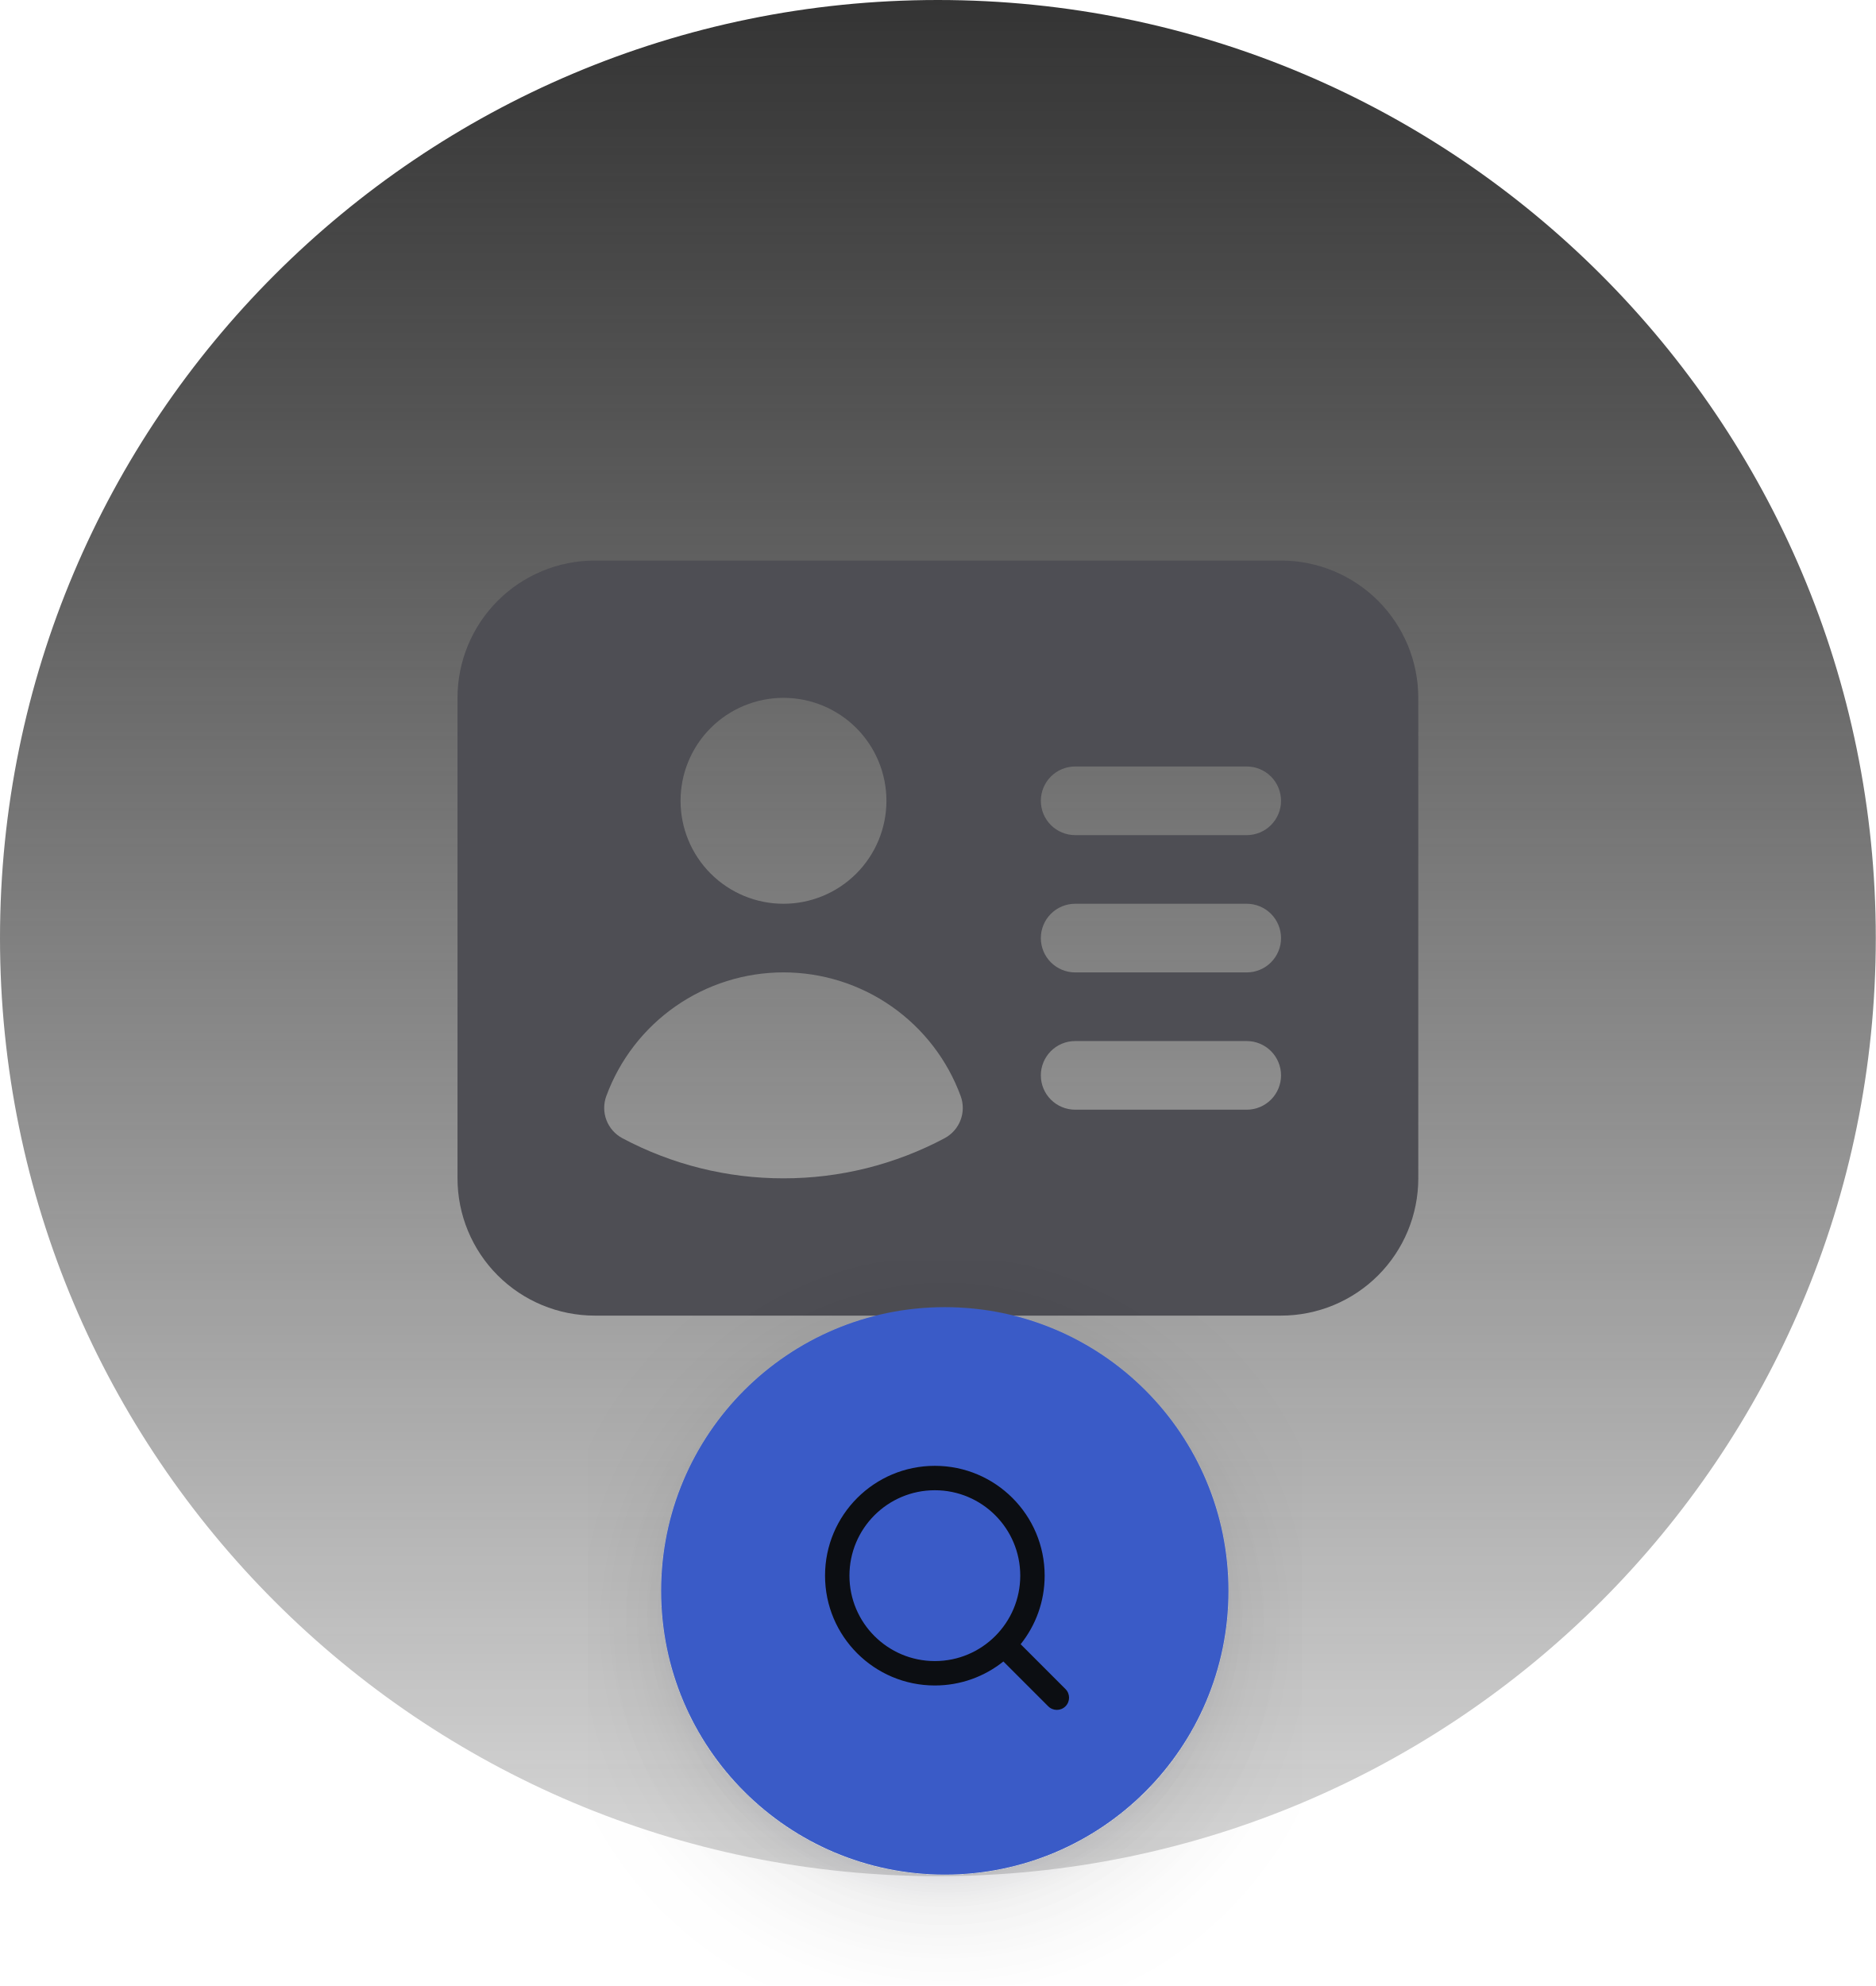
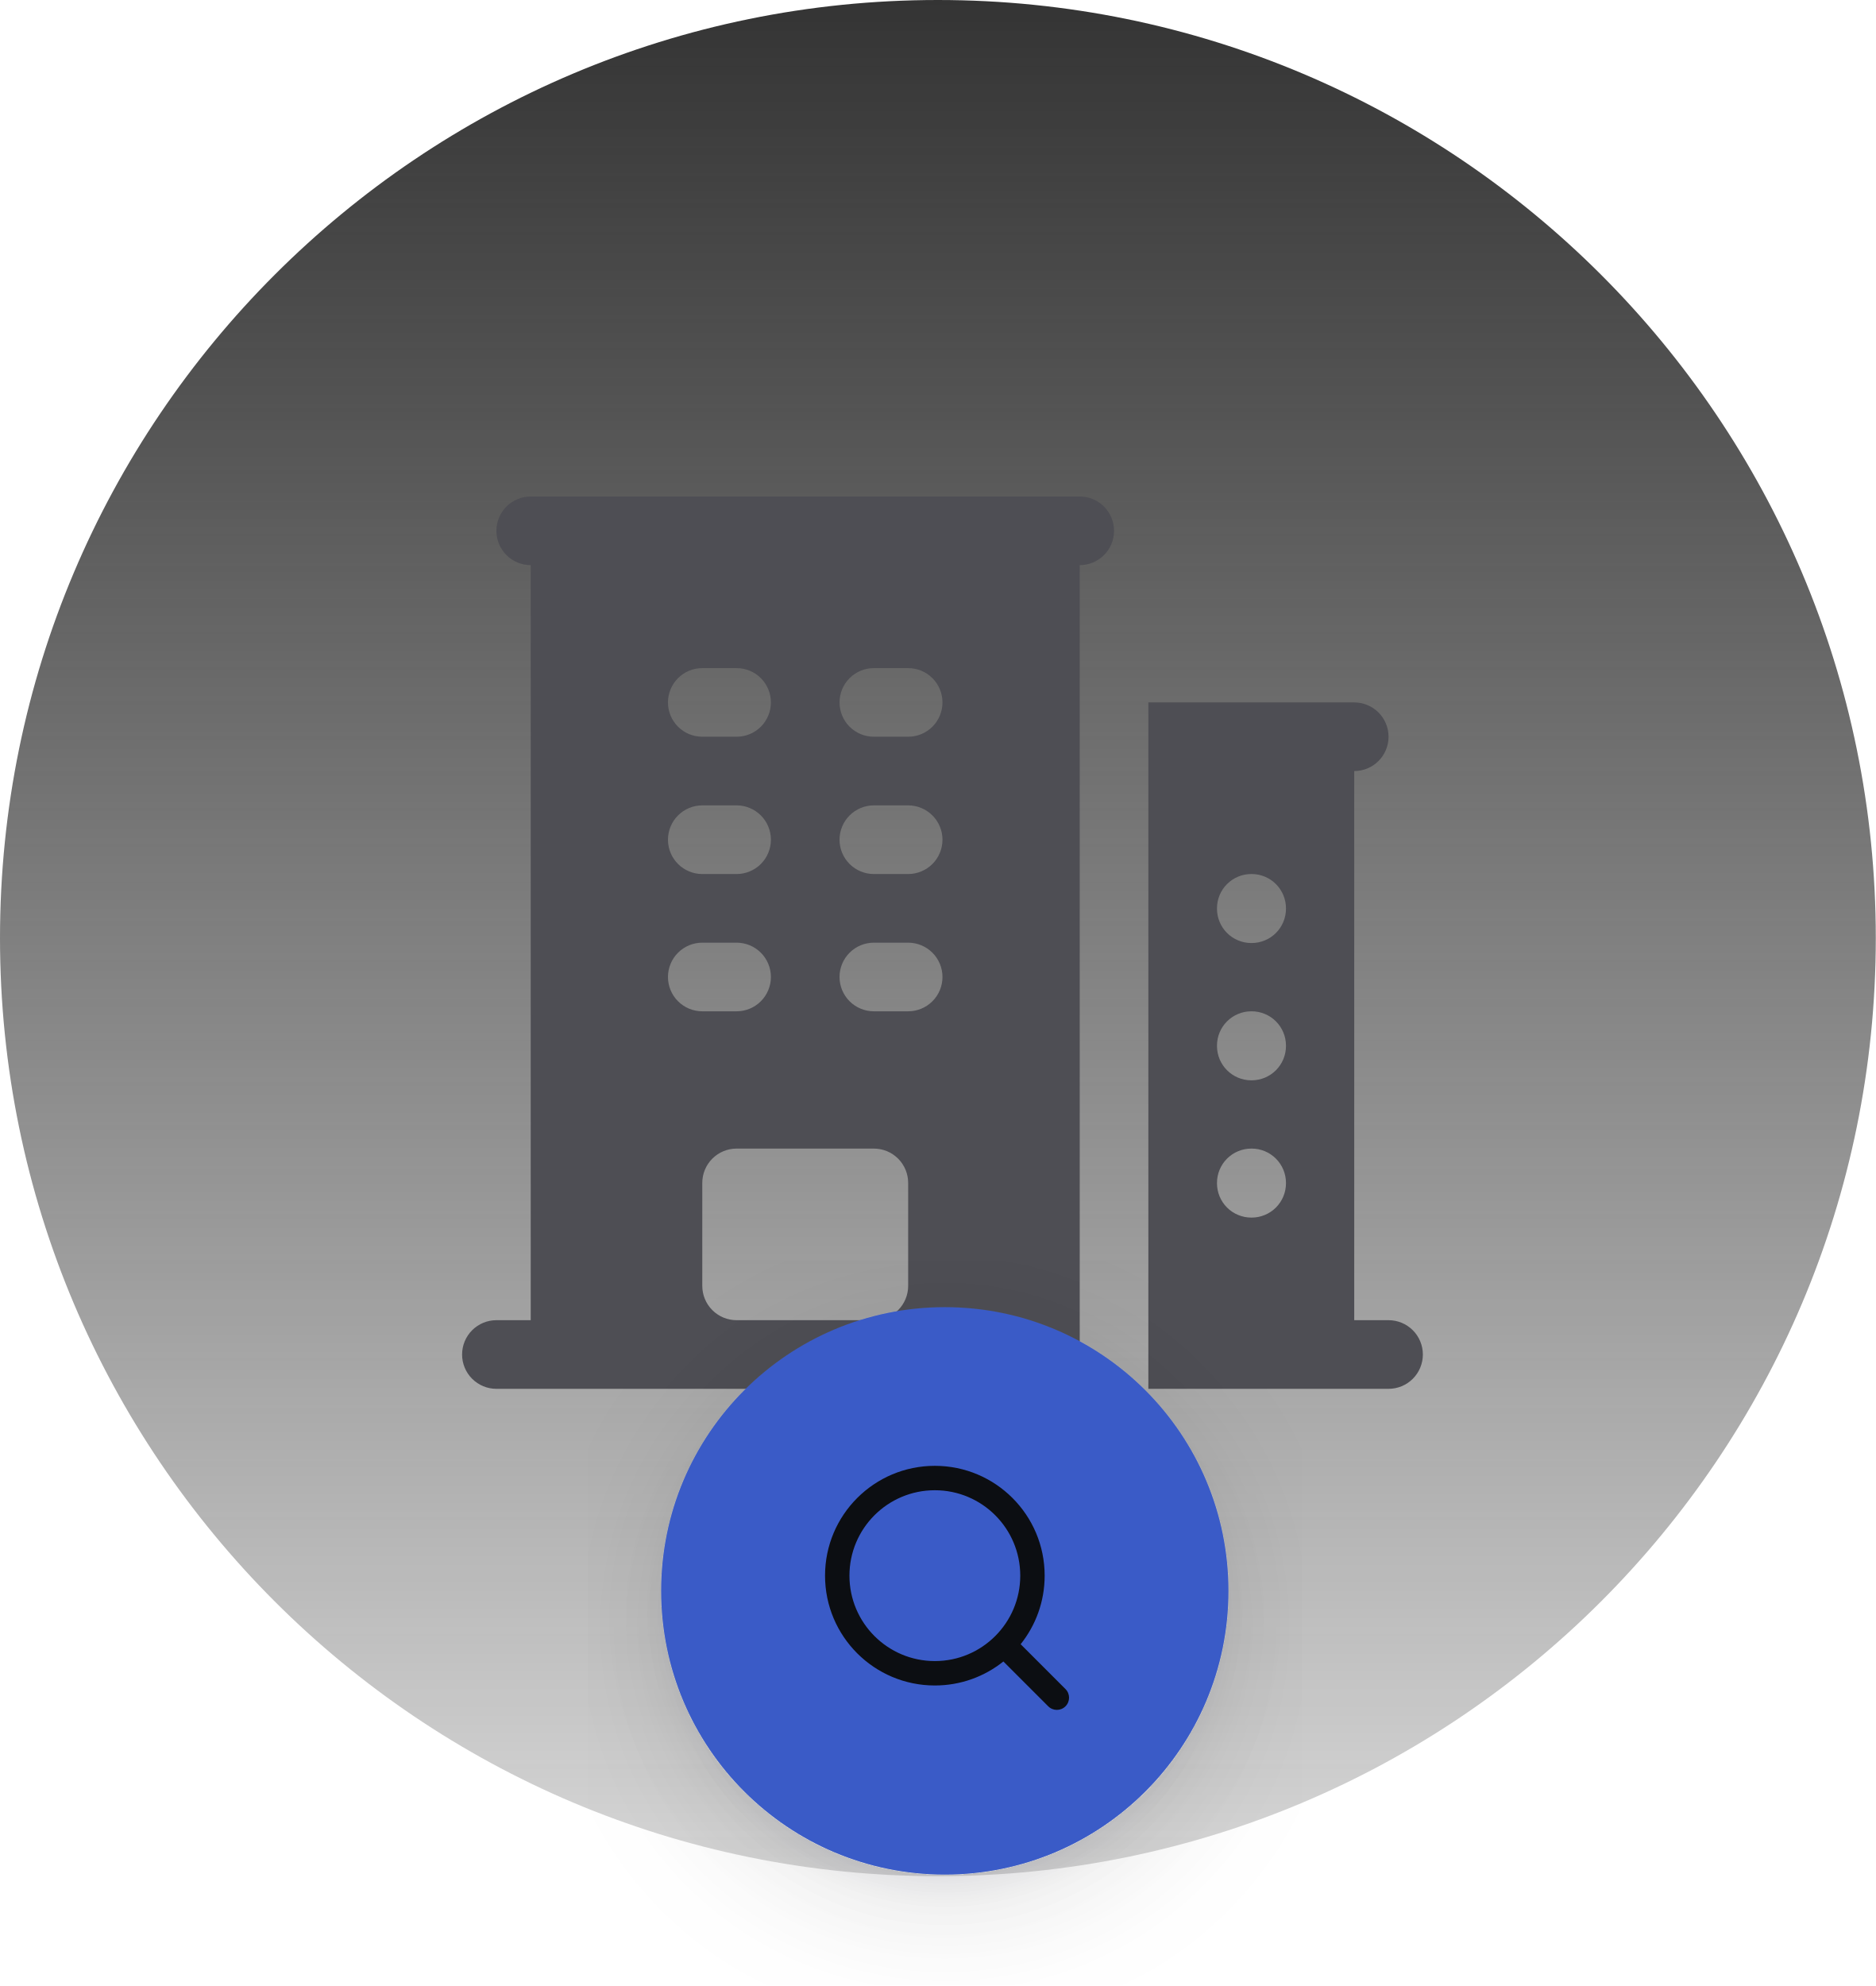
<svg xmlns="http://www.w3.org/2000/svg" width="205" height="217" viewBox="0 0 205 217" fill="none">
  <circle cx="102.5" cy="102.5" r="102.5" fill="url(#paint0_linear_26047_637042)" />
-   <path fill-rule="evenodd" clip-rule="evenodd" d="M65 61.25C61.022 61.25 57.206 62.83 54.393 65.643C51.58 68.456 50 72.272 50 76.25V128.75C50 132.728 51.58 136.544 54.393 139.357C57.206 142.17 61.022 143.75 65 143.75H140C143.978 143.75 147.794 142.17 150.607 139.357C153.42 136.544 155 132.728 155 128.75V76.25C155 72.272 153.42 68.456 150.607 65.643C147.794 62.83 143.978 61.25 140 61.25H65ZM85.625 76.25C82.641 76.25 79.78 77.435 77.67 79.545C75.56 81.655 74.375 84.516 74.375 87.5C74.375 90.484 75.56 93.345 77.67 95.455C79.78 97.565 82.641 98.75 85.625 98.75C88.609 98.75 91.47 97.565 93.58 95.455C95.69 93.345 96.875 90.484 96.875 87.5C96.875 84.516 95.69 81.655 93.58 79.545C91.47 77.435 88.609 76.25 85.625 76.25ZM66.26 119.765C67.716 115.801 70.354 112.379 73.817 109.961C77.28 107.544 81.402 106.248 85.625 106.248C89.848 106.248 93.97 107.544 97.433 109.961C100.896 112.379 103.534 115.801 104.99 119.765C105.302 120.614 105.296 121.548 104.973 122.393C104.651 123.239 104.033 123.939 103.235 124.365C97.815 127.252 91.766 128.758 85.625 128.75C79.484 128.758 73.435 127.252 68.015 124.365C67.217 123.939 66.599 123.239 66.277 122.393C65.954 121.548 65.948 120.614 66.26 119.765ZM117.5 83.75C116.505 83.75 115.552 84.145 114.848 84.848C114.145 85.552 113.75 86.505 113.75 87.5C113.75 88.495 114.145 89.448 114.848 90.152C115.552 90.855 116.505 91.25 117.5 91.25H136.25C137.245 91.25 138.198 90.855 138.902 90.152C139.605 89.448 140 88.495 140 87.5C140 86.505 139.605 85.552 138.902 84.848C138.198 84.145 137.245 83.75 136.25 83.75H117.5ZM113.75 102.5C113.75 101.505 114.145 100.552 114.848 99.848C115.552 99.145 116.505 98.75 117.5 98.75H136.25C137.245 98.75 138.198 99.145 138.902 99.848C139.605 100.552 140 101.505 140 102.5C140 103.495 139.605 104.448 138.902 105.152C138.198 105.855 137.245 106.25 136.25 106.25H117.5C116.505 106.25 115.552 105.855 114.848 105.152C114.145 104.448 113.75 103.495 113.75 102.5ZM117.5 113.75C116.505 113.75 115.552 114.145 114.848 114.848C114.145 115.552 113.75 116.505 113.75 117.5C113.75 118.495 114.145 119.448 114.848 120.152C115.552 120.855 116.505 121.25 117.5 121.25H136.25C137.245 121.25 138.198 120.855 138.902 120.152C139.605 119.448 140 118.495 140 117.5C140 116.505 139.605 115.552 138.902 114.848C138.198 114.145 137.245 113.75 136.25 113.75H117.5Z" fill="#4E4E54" />
+   <path fill-rule="evenodd" clip-rule="evenodd" d="M58 54.25C57.005 54.25 56.052 54.645 55.348 55.348C54.645 56.052 54.25 57.005 54.25 58C54.25 58.995 54.645 59.948 55.348 60.652C56.052 61.355 57.005 61.75 58 61.75V144.25H54.25C53.255 144.25 52.302 144.645 51.598 145.348C50.895 146.052 50.5 147.005 50.5 148C50.5 148.995 50.895 149.948 51.598 150.652C52.302 151.355 53.255 151.75 54.25 151.75H118V61.75C118.995 61.75 119.948 61.355 120.652 60.652C121.355 59.948 121.75 58.995 121.75 58C121.75 57.005 121.355 56.052 120.652 55.348C119.948 54.645 118.995 54.25 118 54.25H58ZM76.75 140.5V129.25C76.75 128.255 77.145 127.302 77.848 126.598C78.552 125.895 79.505 125.5 80.5 125.5H95.5C96.495 125.5 97.448 125.895 98.152 126.598C98.855 127.302 99.25 128.255 99.25 129.25V140.5C99.25 141.495 98.855 142.448 98.152 143.152C97.448 143.855 96.495 144.25 95.5 144.25H80.5C79.505 144.25 78.552 143.855 77.848 143.152C77.145 142.448 76.75 141.495 76.75 140.5ZM73 76.75C73 75.755 73.395 74.802 74.098 74.098C74.802 73.395 75.755 73 76.75 73H80.5C81.495 73 82.448 73.395 83.152 74.098C83.855 74.802 84.25 75.755 84.25 76.75C84.25 77.745 83.855 78.698 83.152 79.402C82.448 80.105 81.495 80.5 80.5 80.5H76.75C75.755 80.5 74.802 80.105 74.098 79.402C73.395 78.698 73 77.745 73 76.75ZM76.75 88C75.755 88 74.802 88.395 74.098 89.098C73.395 89.802 73 90.755 73 91.75C73 92.745 73.395 93.698 74.098 94.402C74.802 95.105 75.755 95.5 76.75 95.5H80.5C81.495 95.5 82.448 95.105 83.152 94.402C83.855 93.698 84.25 92.745 84.25 91.75C84.25 90.755 83.855 89.802 83.152 89.098C82.448 88.395 81.495 88 80.5 88H76.75ZM73 106.75C73 105.755 73.395 104.802 74.098 104.098C74.802 103.395 75.755 103 76.75 103H80.5C81.495 103 82.448 103.395 83.152 104.098C83.855 104.802 84.25 105.755 84.25 106.75C84.25 107.745 83.855 108.698 83.152 109.402C82.448 110.105 81.495 110.5 80.5 110.5H76.75C75.755 110.5 74.802 110.105 74.098 109.402C73.395 108.698 73 107.745 73 106.75ZM95.5 73C94.505 73 93.552 73.395 92.848 74.098C92.145 74.802 91.75 75.755 91.75 76.75C91.75 77.745 92.145 78.698 92.848 79.402C93.552 80.105 94.505 80.5 95.5 80.5H99.25C100.245 80.5 101.198 80.105 101.902 79.402C102.605 78.698 103 77.745 103 76.75C103 75.755 102.605 74.802 101.902 74.098C101.198 73.395 100.245 73 99.25 73H95.5ZM91.75 91.75C91.75 90.755 92.145 89.802 92.848 89.098C93.552 88.395 94.505 88 95.5 88H99.25C100.245 88 101.198 88.395 101.902 89.098C102.605 89.802 103 90.755 103 91.75C103 92.745 102.605 93.698 101.902 94.402C101.198 95.105 100.245 95.5 99.25 95.5H95.5C94.505 95.5 93.552 95.105 92.848 94.402C92.145 93.698 91.75 92.745 91.75 91.75ZM95.5 103C94.505 103 93.552 103.395 92.848 104.098C92.145 104.802 91.75 105.755 91.75 106.75C91.75 107.745 92.145 108.698 92.848 109.402C93.552 110.105 94.505 110.5 95.5 110.5H99.25C100.245 110.5 101.198 110.105 101.902 109.402C102.605 108.698 103 107.745 103 106.75C103 105.755 102.605 104.802 101.902 104.098C101.198 103.395 100.245 103 99.25 103H95.5ZM125.5 76.75V151.75H151.75C152.745 151.75 153.698 151.355 154.402 150.652C155.105 149.948 155.5 148.995 155.5 148C155.5 147.005 155.105 146.052 154.402 145.348C153.698 144.645 152.745 144.25 151.75 144.25H148V84.25C148.995 84.25 149.948 83.855 150.652 83.152C151.355 82.448 151.75 81.495 151.75 80.5C151.75 79.505 151.355 78.552 150.652 77.848C149.948 77.145 148.995 76.75 148 76.75H125.5ZM133 99.25C133 98.255 133.395 97.302 134.098 96.598C134.802 95.895 135.755 95.5 136.75 95.5H136.79C137.785 95.5 138.738 95.895 139.442 96.598C140.145 97.302 140.54 98.255 140.54 99.25V99.29C140.54 100.285 140.145 101.238 139.442 101.942C138.738 102.645 137.785 103.04 136.79 103.04H136.75C135.755 103.04 134.802 102.645 134.098 101.942C133.395 101.238 133 100.285 133 99.29V99.25ZM136.75 110.5C135.755 110.5 134.802 110.895 134.098 111.598C133.395 112.302 133 113.255 133 114.25V114.29C133 116.36 134.68 118.04 136.75 118.04H136.79C137.785 118.04 138.738 117.645 139.442 116.942C140.145 116.238 140.54 115.285 140.54 114.29V114.25C140.54 113.255 140.145 112.302 139.442 111.598C138.738 110.895 137.785 110.5 136.79 110.5H136.75ZM133 129.25C133 128.255 133.395 127.302 134.098 126.598C134.802 125.895 135.755 125.5 136.75 125.5H136.79C137.785 125.5 138.738 125.895 139.442 126.598C140.145 127.302 140.54 128.255 140.54 129.25V129.29C140.54 130.285 140.145 131.238 139.442 131.942C138.738 132.645 137.785 133.04 136.79 133.04H136.75C135.755 133.04 134.802 132.645 134.098 131.942C133.395 131.238 133 130.285 133 129.29V129.25Z" fill="#4E4E54" />
  <g filter="url(#filter0_ddd_26047_637042)">
    <circle cx="103.254" cy="173.828" r="31" fill="#3A5BC7" />
    <path fill-rule="evenodd" clip-rule="evenodd" d="M92.833 172.164C92.833 167.009 97.012 162.831 102.167 162.831C107.321 162.831 111.5 167.009 111.5 172.164C111.5 177.319 107.321 181.497 102.167 181.497C97.012 181.497 92.833 177.319 92.833 172.164ZM102.167 160.164C95.539 160.164 90.166 165.537 90.166 172.164C90.166 178.791 95.539 184.164 102.167 184.164C105 184.164 107.604 183.182 109.657 181.54L114.557 186.44C115.078 186.961 115.922 186.961 116.443 186.44C116.964 185.919 116.964 185.075 116.443 184.555L111.543 179.654C113.185 177.601 114.167 174.997 114.167 172.164C114.167 165.537 108.794 160.164 102.167 160.164Z" fill="#0C0E12" />
  </g>
  <defs>
    <filter id="filter0_ddd_26047_637042" x="64.254" y="137.828" width="78" height="79" filterUnits="userSpaceOnUse" color-interpolation-filters="sRGB">
      <feFlood flood-opacity="0" result="BackgroundImageFix" />
      <feColorMatrix in="SourceAlpha" type="matrix" values="0 0 0 0 0 0 0 0 0 0 0 0 0 0 0 0 0 0 127 0" result="hardAlpha" />
      <feMorphology radius="2" operator="erode" in="SourceAlpha" result="effect1_dropShadow_26047_637042" />
      <feOffset dy="2" />
      <feGaussianBlur stdDeviation="1.5" />
      <feComposite in2="hardAlpha" operator="out" />
      <feColorMatrix type="matrix" values="0 0 0 0 0 0 0 0 0 0 0 0 0 0 0.24 0 0 0 0.051 0" />
      <feBlend mode="normal" in2="BackgroundImageFix" result="effect1_dropShadow_26047_637042" />
      <feColorMatrix in="SourceAlpha" type="matrix" values="0 0 0 0 0 0 0 0 0 0 0 0 0 0 0 0 0 0 127 0" result="hardAlpha" />
      <feMorphology radius="4" operator="erode" in="SourceAlpha" result="effect2_dropShadow_26047_637042" />
      <feOffset dy="3" />
      <feGaussianBlur stdDeviation="6" />
      <feComposite in2="hardAlpha" operator="out" />
      <feColorMatrix type="matrix" values="0 0 0 0 0 0 0 0 0 0 0 0 0 0 0 0 0 0 0.055 0" />
      <feBlend mode="normal" in2="effect1_dropShadow_26047_637042" result="effect2_dropShadow_26047_637042" />
      <feColorMatrix in="SourceAlpha" type="matrix" values="0 0 0 0 0 0 0 0 0 0 0 0 0 0 0 0 0 0 127 0" result="hardAlpha" />
      <feMorphology radius="8" operator="erode" in="SourceAlpha" result="effect3_dropShadow_26047_637042" />
      <feOffset dy="4" />
      <feGaussianBlur stdDeviation="8" />
      <feComposite in2="hardAlpha" operator="out" />
      <feColorMatrix type="matrix" values="0 0 0 0 0 0 0 0 0 0 0 0 0 0 0 0 0 0 0.078 0" />
      <feBlend mode="normal" in2="effect2_dropShadow_26047_637042" result="effect3_dropShadow_26047_637042" />
      <feBlend mode="normal" in="SourceGraphic" in2="effect3_dropShadow_26047_637042" result="shape" />
    </filter>
    <linearGradient id="paint0_linear_26047_637042" x1="102.5" y1="0" x2="102.5" y2="207.52" gradientUnits="userSpaceOnUse">
      <stop stop-color="#343434" />
      <stop offset="1" stop-color="#171717" stop-opacity="0.16" />
    </linearGradient>
  </defs>
</svg>
